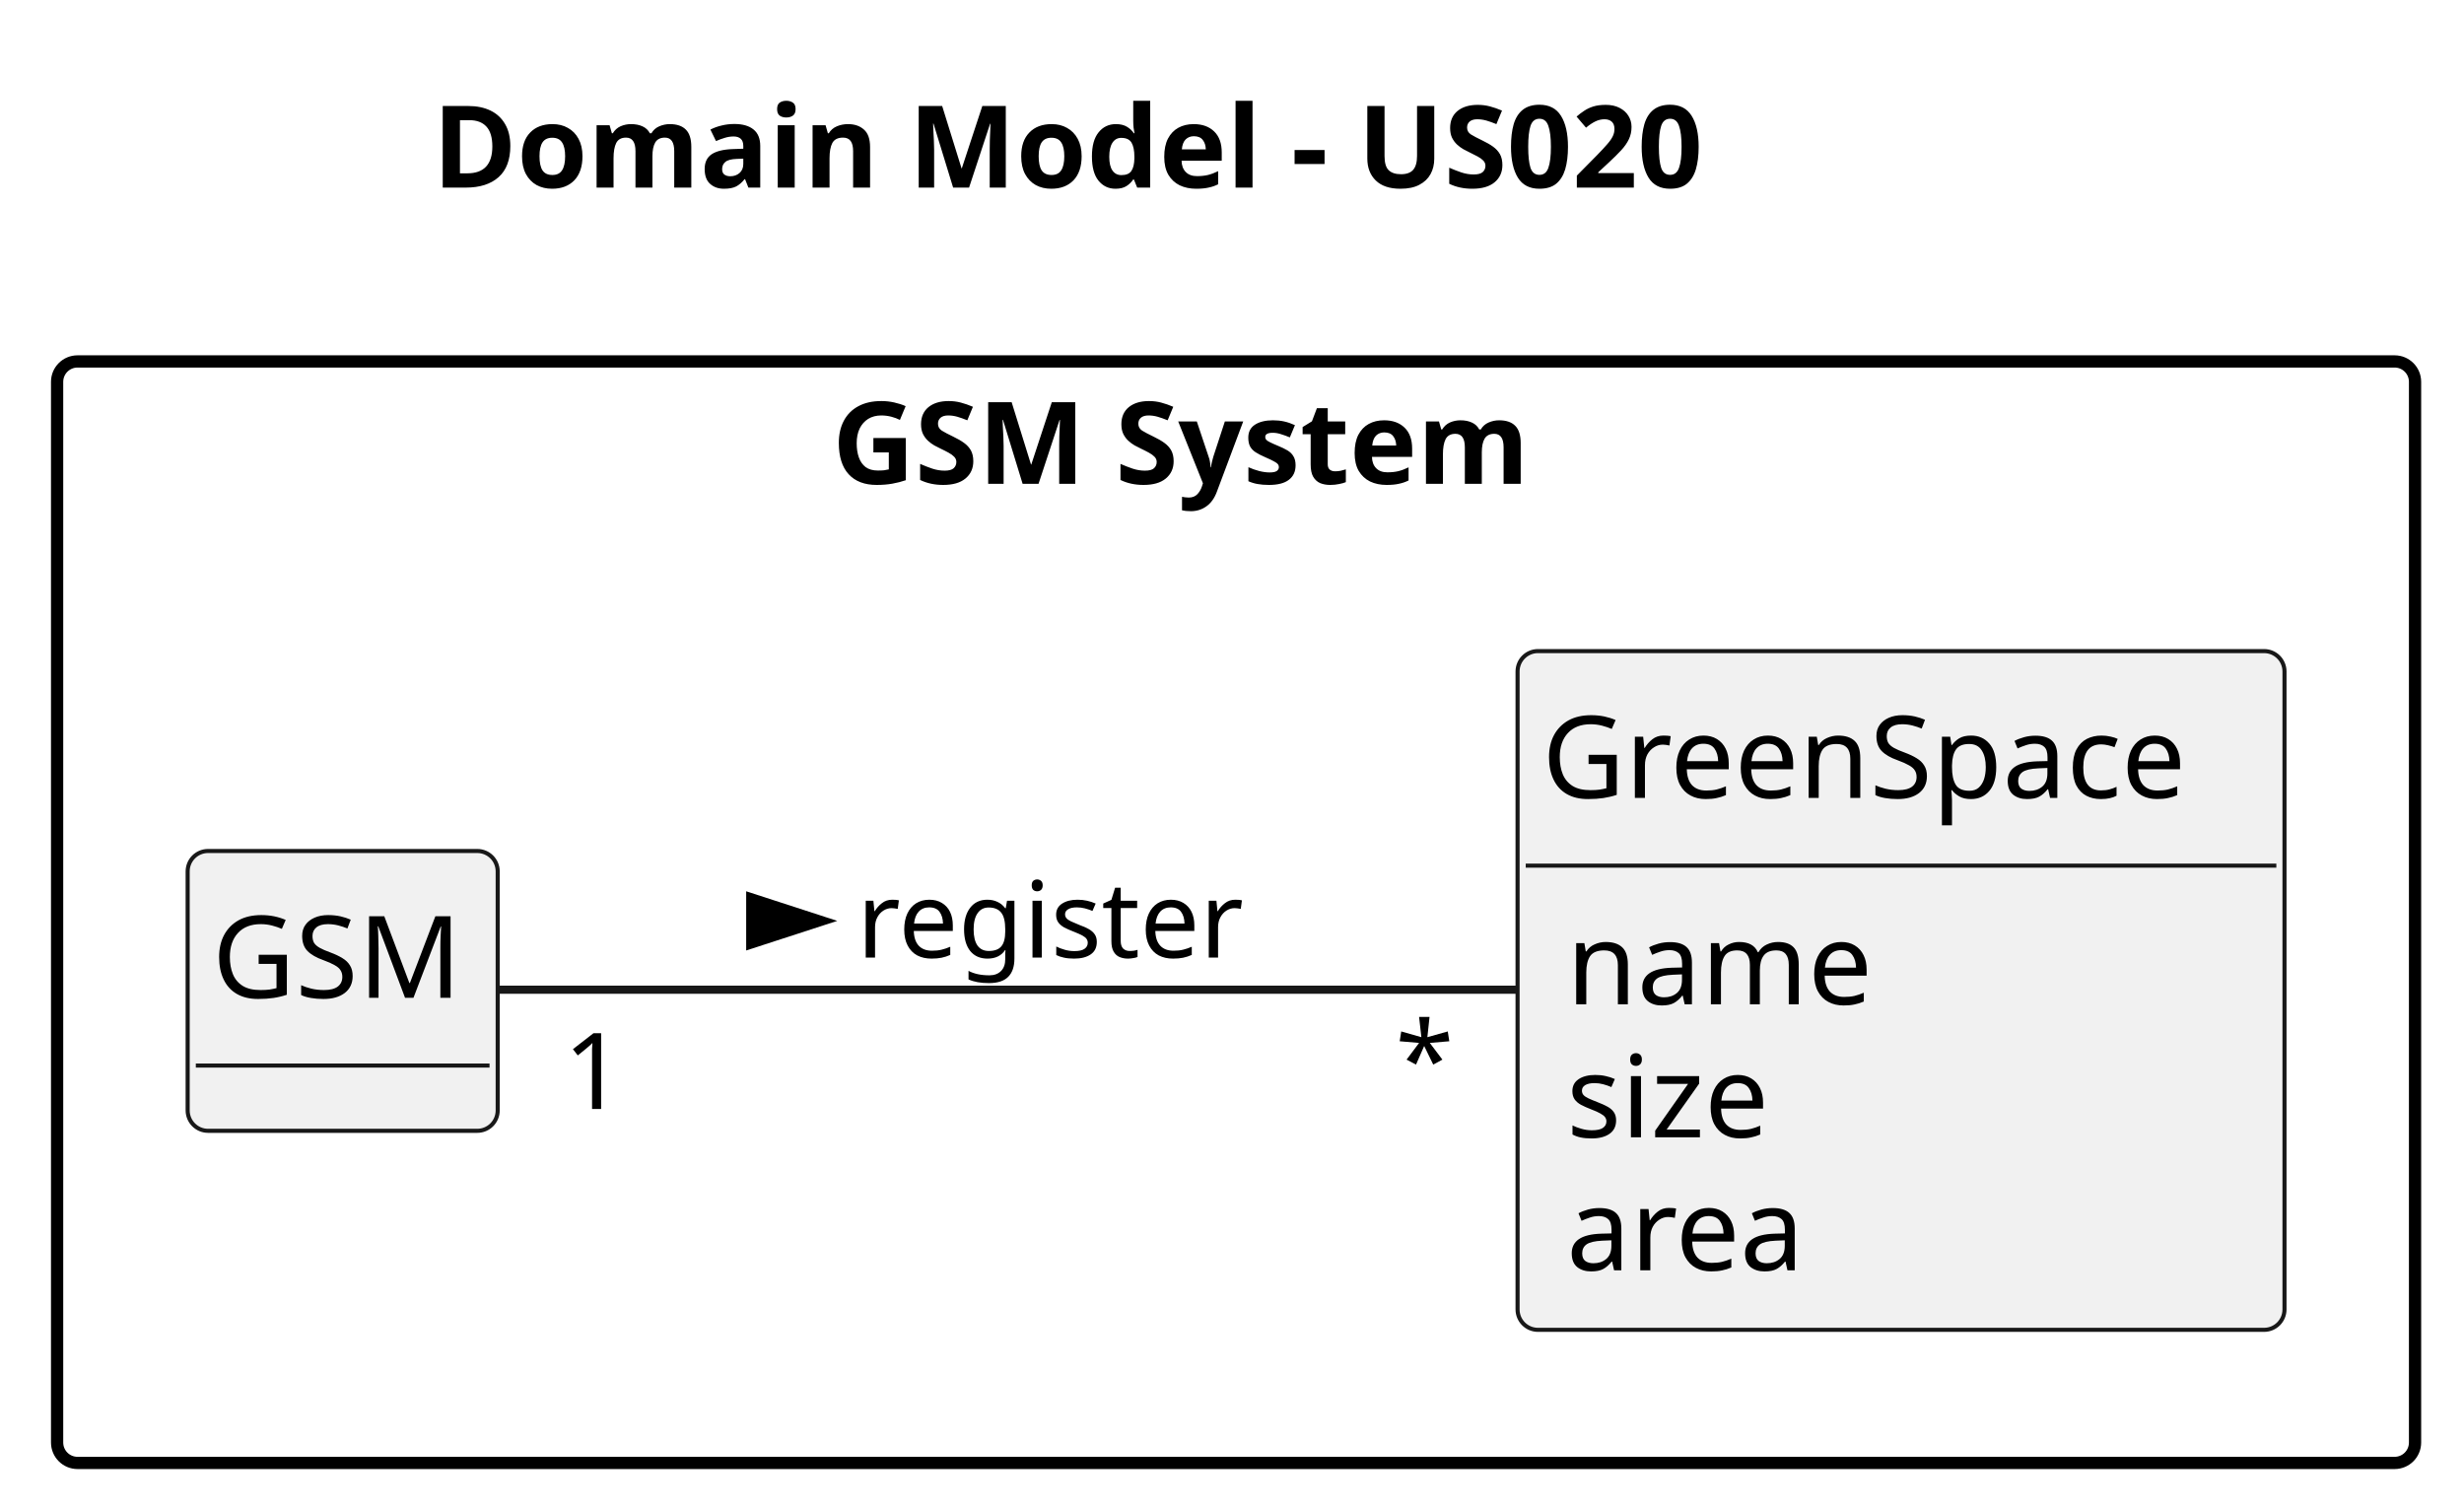
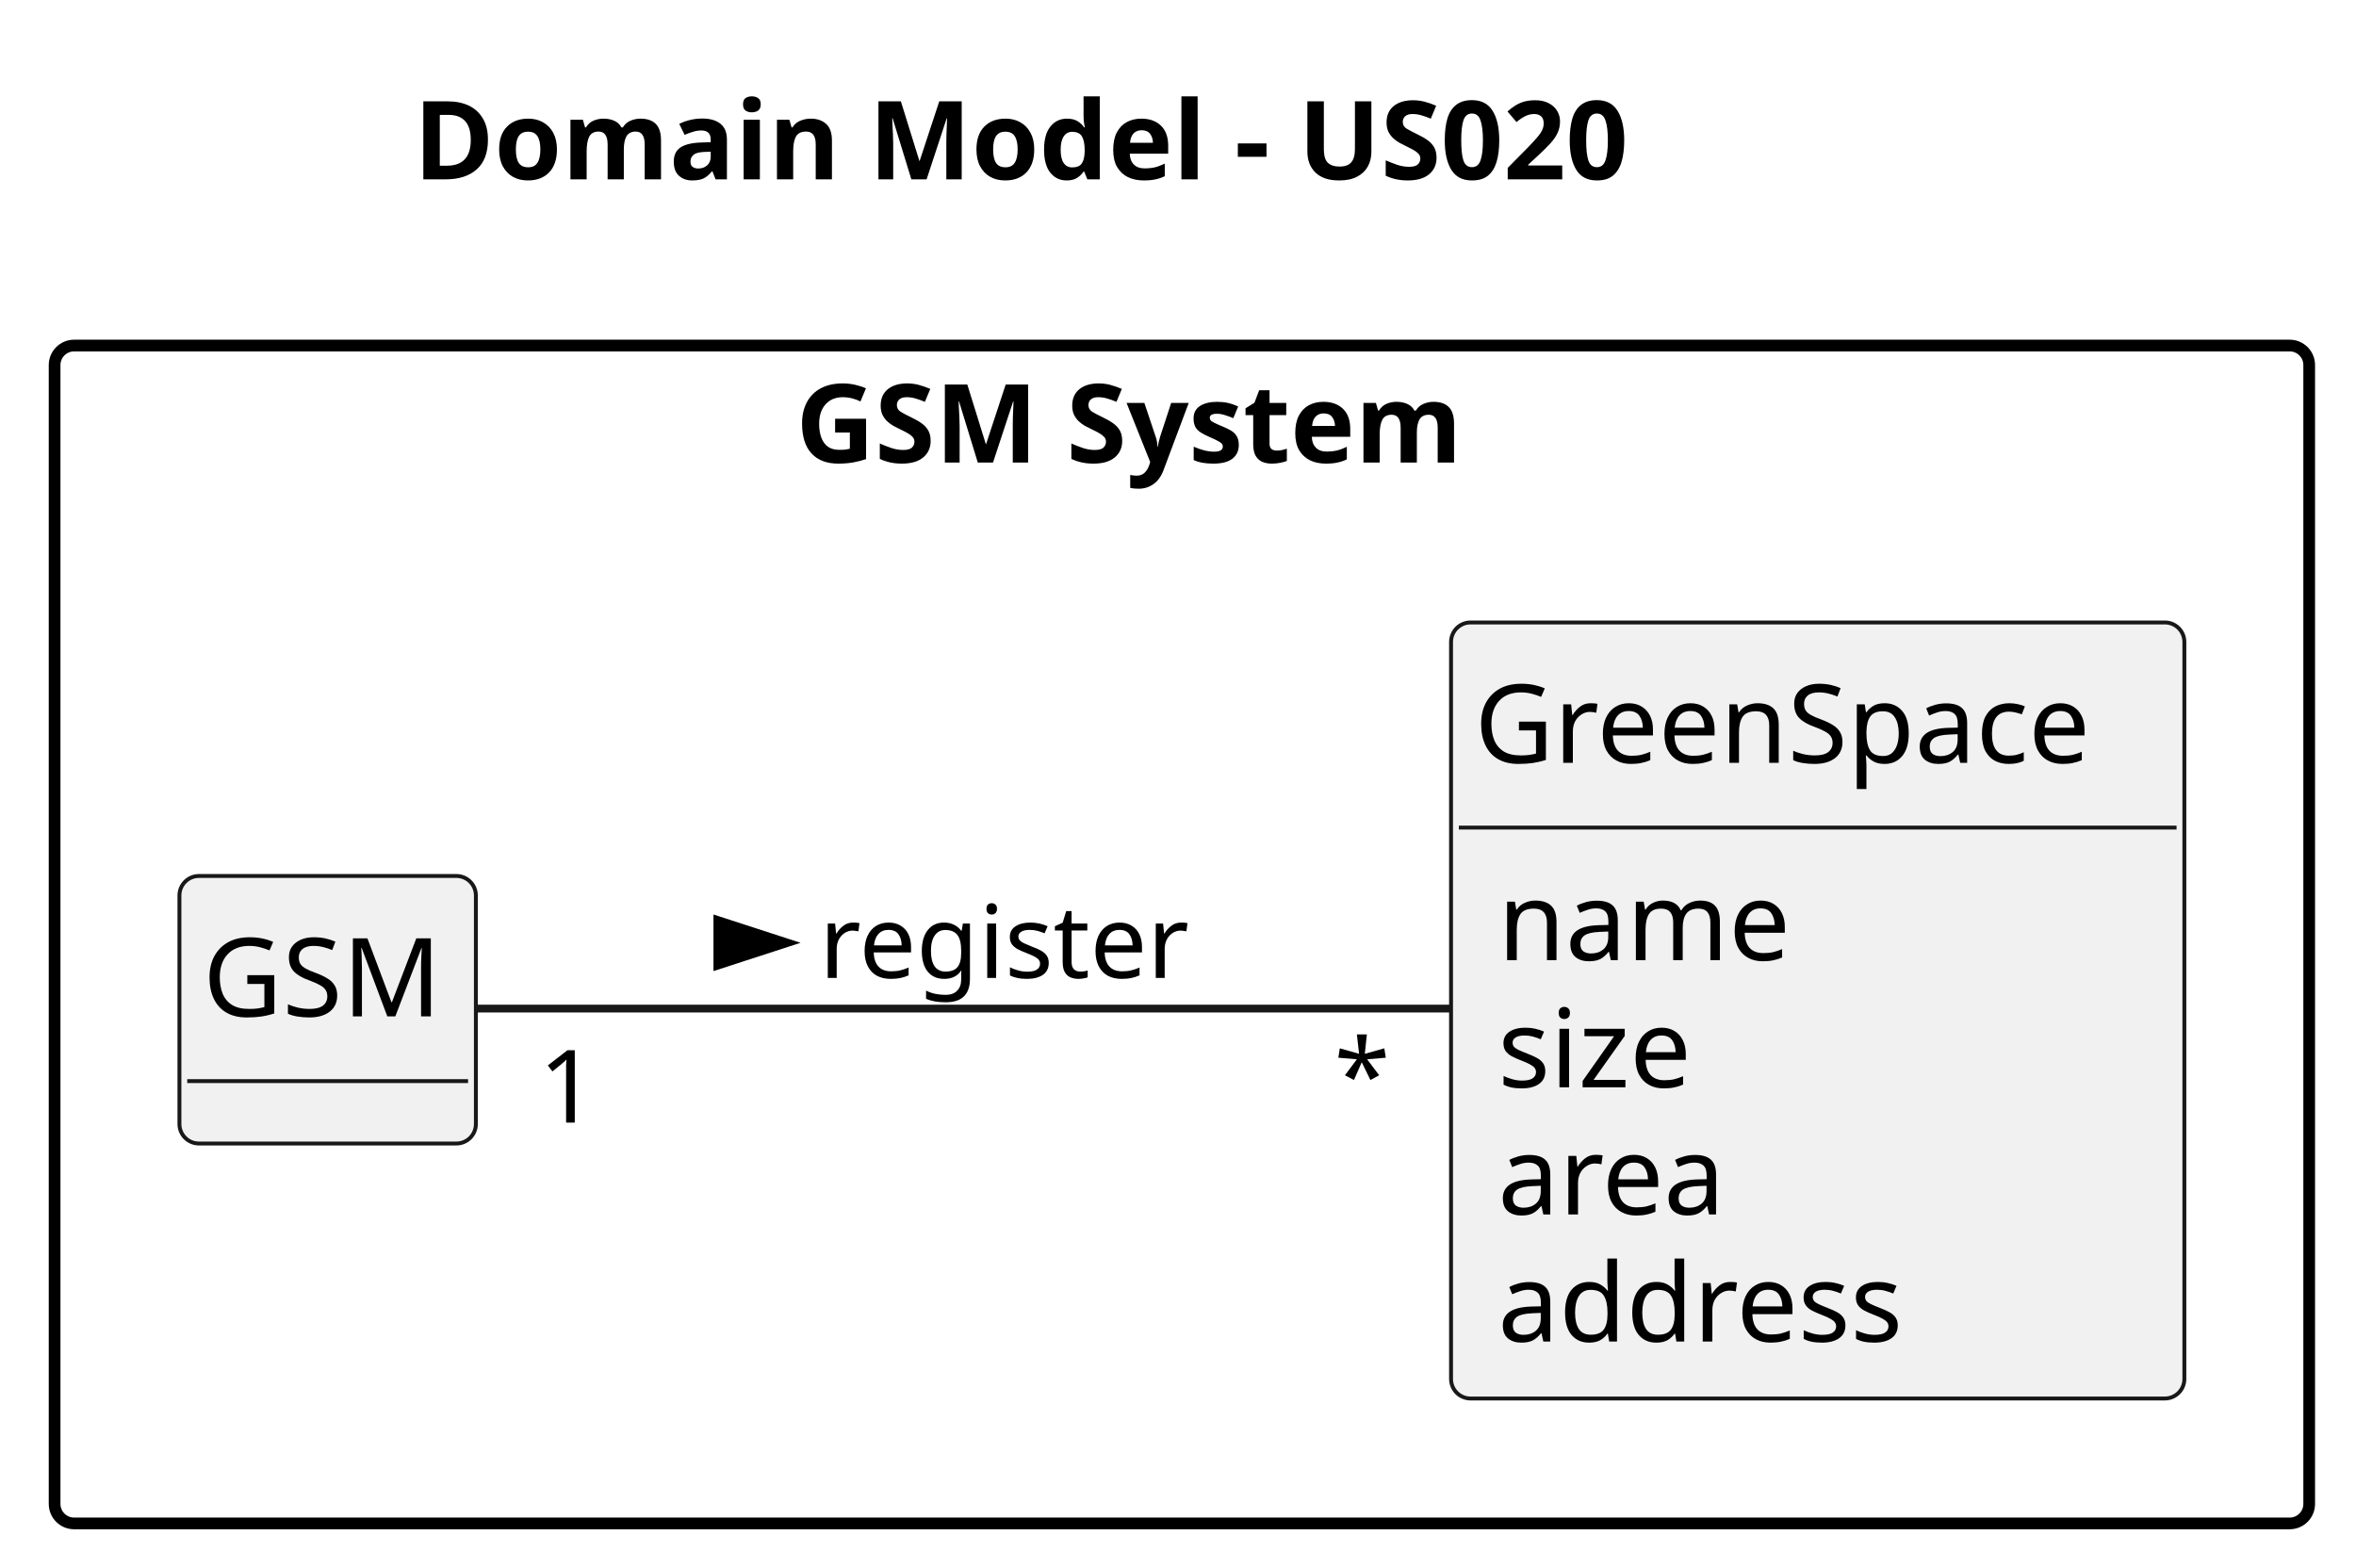
- <svg xmlns="http://www.w3.org/2000/svg" contentStyleType="text/css" height="185px" preserveAspectRatio="none" style="width:302px;height:185px;background:#FFFFFF;" version="1.1" viewBox="0 0 302 185" width="302px" zoomAndPan="magnify">
+ <svg xmlns="http://www.w3.org/2000/svg" contentStyleType="text/css" height="201px" preserveAspectRatio="none" style="width:302px;height:201px;background:#FFFFFF;" version="1.1" viewBox="0 0 302 201" width="302px" zoomAndPan="magnify">
  <defs />
  <g>
    <text fill="#000000" font-family="sans-serif" font-size="14" font-weight="bold" lengthAdjust="spacing" textLength="182" x="53" y="22.995">Domain Model - US020</text>
    <g id="cluster_GSM System">
-       <rect fill="none" height="135" rx="2.5" ry="2.5" style="stroke:#000000;stroke-width:1.5;" width="289" x="7" y="44.297" />
+       <rect fill="none" height="151" rx="2.5" ry="2.5" style="stroke:#000000;stroke-width:1.5;" width="289" x="7" y="44.297" />
      <text fill="#000000" font-family="sans-serif" font-size="14" font-weight="bold" lengthAdjust="spacing" textLength="99" x="102" y="59.292">GSM System</text>
    </g>
    <g id="elem_GSM">
-       <rect codeLine="17" fill="#F1F1F1" height="34.297" id="GSM" rx="2.5" ry="2.5" style="stroke:#181818;stroke-width:0.5;" width="38" x="23" y="104.297" />
-       <text fill="#000000" font-family="sans-serif" font-size="14" lengthAdjust="spacing" textLength="32" x="26" y="122.292">GSM</text>
-       <line style="stroke:#181818;stroke-width:0.5;" x1="24" x2="60" y1="130.594" y2="130.594" />
+       <rect codeLine="17" fill="#F1F1F1" height="34.297" id="GSM" rx="2.5" ry="2.5" style="stroke:#181818;stroke-width:0.5;" width="38" x="23" y="112.297" />
+       <text fill="#000000" font-family="sans-serif" font-size="14" lengthAdjust="spacing" textLength="32" x="26" y="130.292">GSM</text>
+       <line style="stroke:#181818;stroke-width:0.5;" x1="24" x2="60" y1="138.594" y2="138.594" />
    </g>
    <g id="elem_GreenSpace">
-       <rect codeLine="20" fill="#F1F1F1" height="83.188" id="GreenSpace" rx="2.5" ry="2.5" style="stroke:#181818;stroke-width:0.5;" width="94" x="186" y="79.797" />
+       <rect codeLine="20" fill="#F1F1F1" height="99.484" id="GreenSpace" rx="2.5" ry="2.5" style="stroke:#181818;stroke-width:0.5;" width="94" x="186" y="79.797" />
      <text fill="#000000" font-family="sans-serif" font-size="14" lengthAdjust="spacing" textLength="88" x="189" y="97.792">GreenSpace</text>
      <line style="stroke:#181818;stroke-width:0.5;" x1="187" x2="279" y1="106.094" y2="106.094" />
      <text fill="#000000" font-family="sans-serif" font-size="14" lengthAdjust="spacing" textLength="41" x="192" y="123.089">name</text>
      <text fill="#000000" font-family="sans-serif" font-size="14" lengthAdjust="spacing" textLength="27" x="192" y="139.386">size</text>
      <text fill="#000000" font-family="sans-serif" font-size="14" lengthAdjust="spacing" textLength="33" x="192" y="155.683">area</text>
+       <text fill="#000000" font-family="sans-serif" font-size="14" lengthAdjust="spacing" textLength="56" x="192" y="171.98">address</text>
    </g>
    <g id="link_GSM_GreenSpace">
-       <path codeLine="30" d="M61.12,121.297 C89.58,121.297 145.64,121.297 185.79,121.297 " fill="none" id="GSM-GreenSpace" style="stroke:#181818;stroke-width:1.0;" />
-       <polygon fill="#000000" points="101,112.863,91.955,109.924,91.955,115.802,101,112.863" style="stroke:#000000;stroke-width:1.0;" />
-       <text fill="#000000" font-family="sans-serif" font-size="13" lengthAdjust="spacing" textLength="50" x="105" y="117.364">register</text>
-       <text fill="#000000" font-family="sans-serif" font-size="13" lengthAdjust="spacing" textLength="8" x="69.067" y="135.914">1</text>
-       <text fill="#000000" font-family="sans-serif" font-size="13" lengthAdjust="spacing" textLength="7" x="171.025" y="134.508">*</text>
+       <path codeLine="31" d="M61.12,129.297 C89.58,129.297 145.64,129.297 185.79,129.297 " fill="none" id="GSM-GreenSpace" style="stroke:#181818;stroke-width:1.0;" />
+       <polygon fill="#000000" points="101,120.863,91.955,117.924,91.955,123.802,101,120.863" style="stroke:#000000;stroke-width:1.0;" />
+       <text fill="#000000" font-family="sans-serif" font-size="13" lengthAdjust="spacing" textLength="50" x="105" y="125.364">register</text>
+       <text fill="#000000" font-family="sans-serif" font-size="13" lengthAdjust="spacing" textLength="8" x="69.067" y="143.914">1</text>
+       <text fill="#000000" font-family="sans-serif" font-size="13" lengthAdjust="spacing" textLength="7" x="171.025" y="142.485">*</text>
    </g>
  </g>
</svg>
